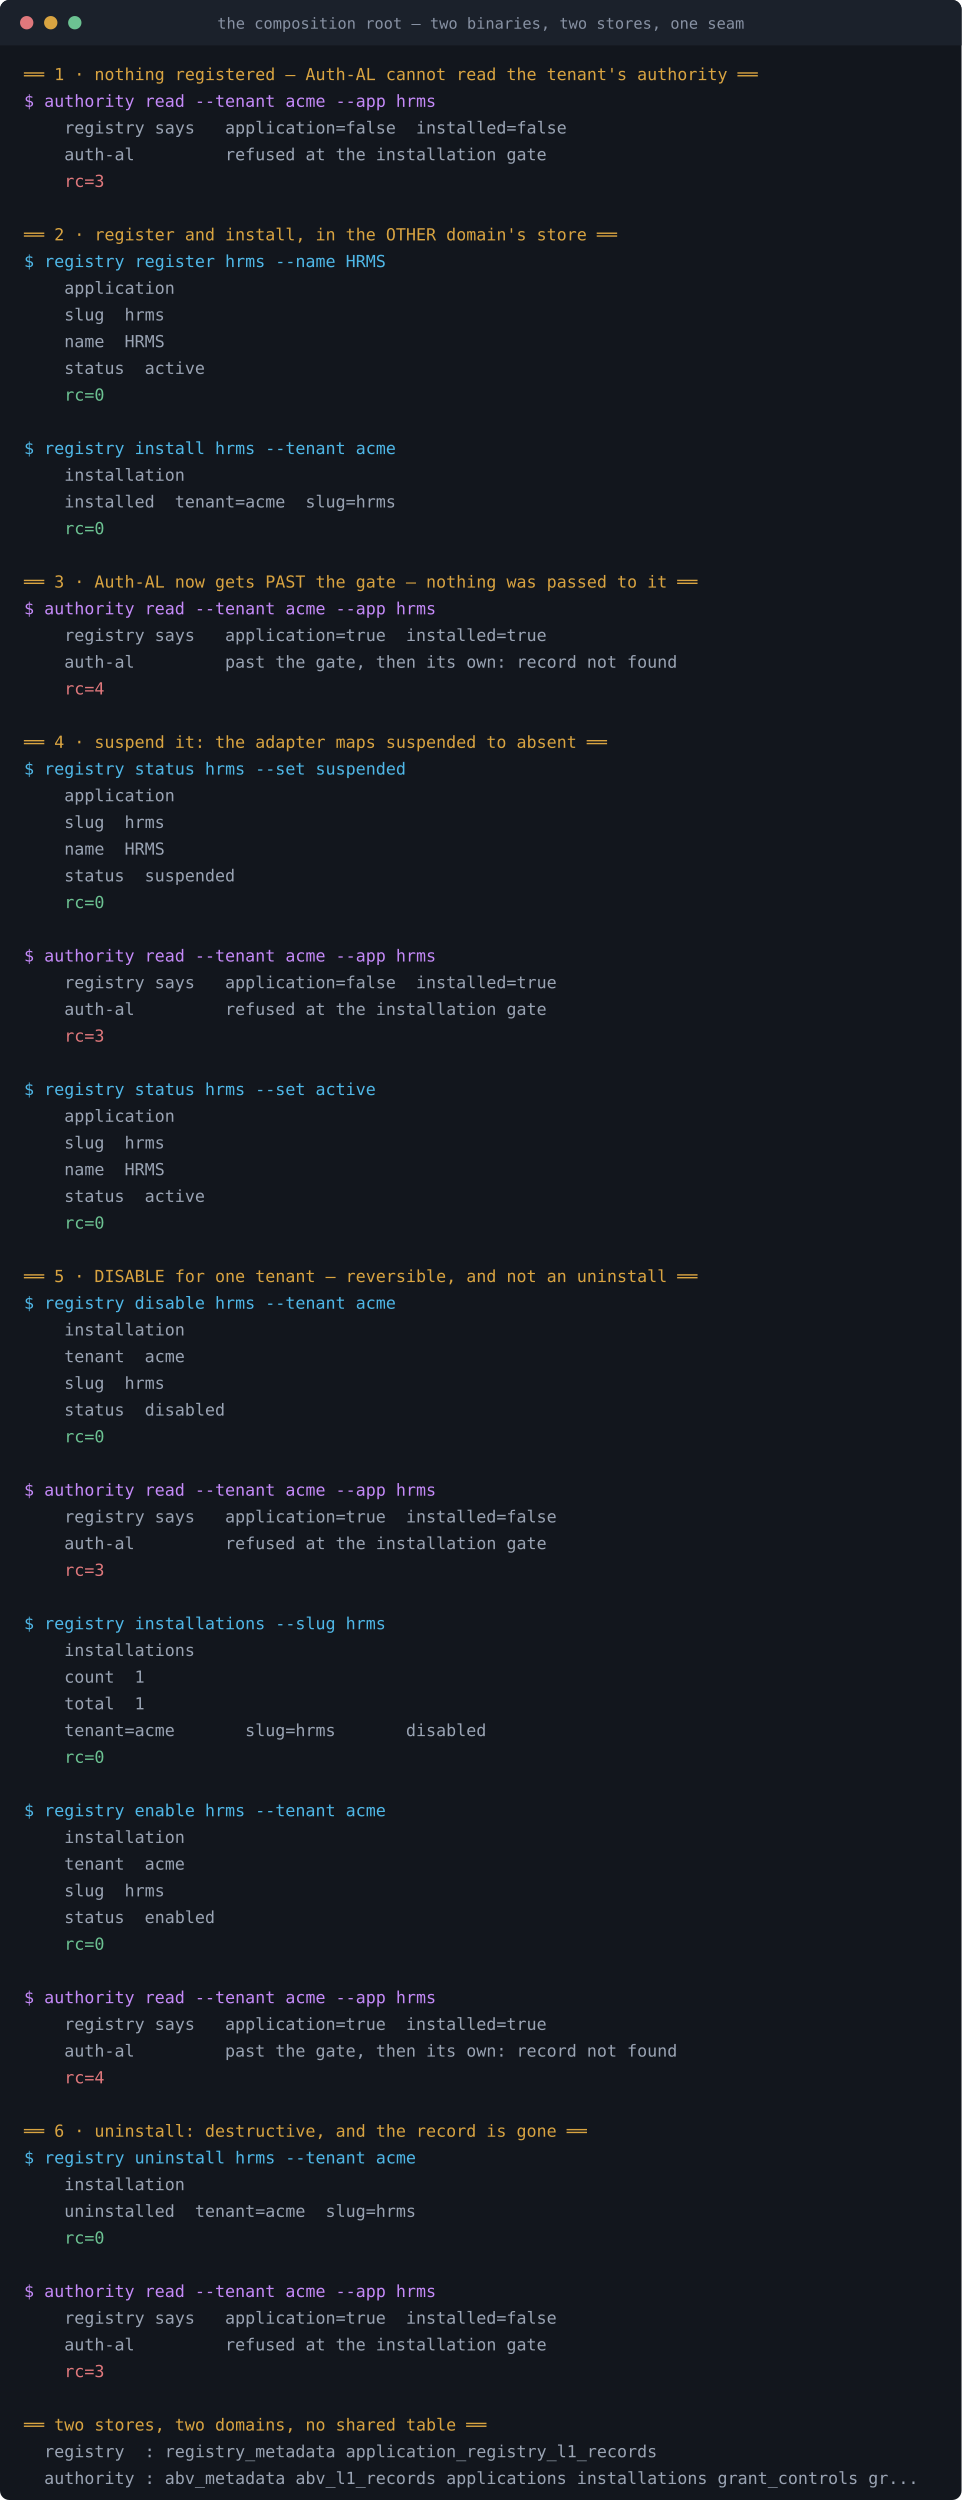
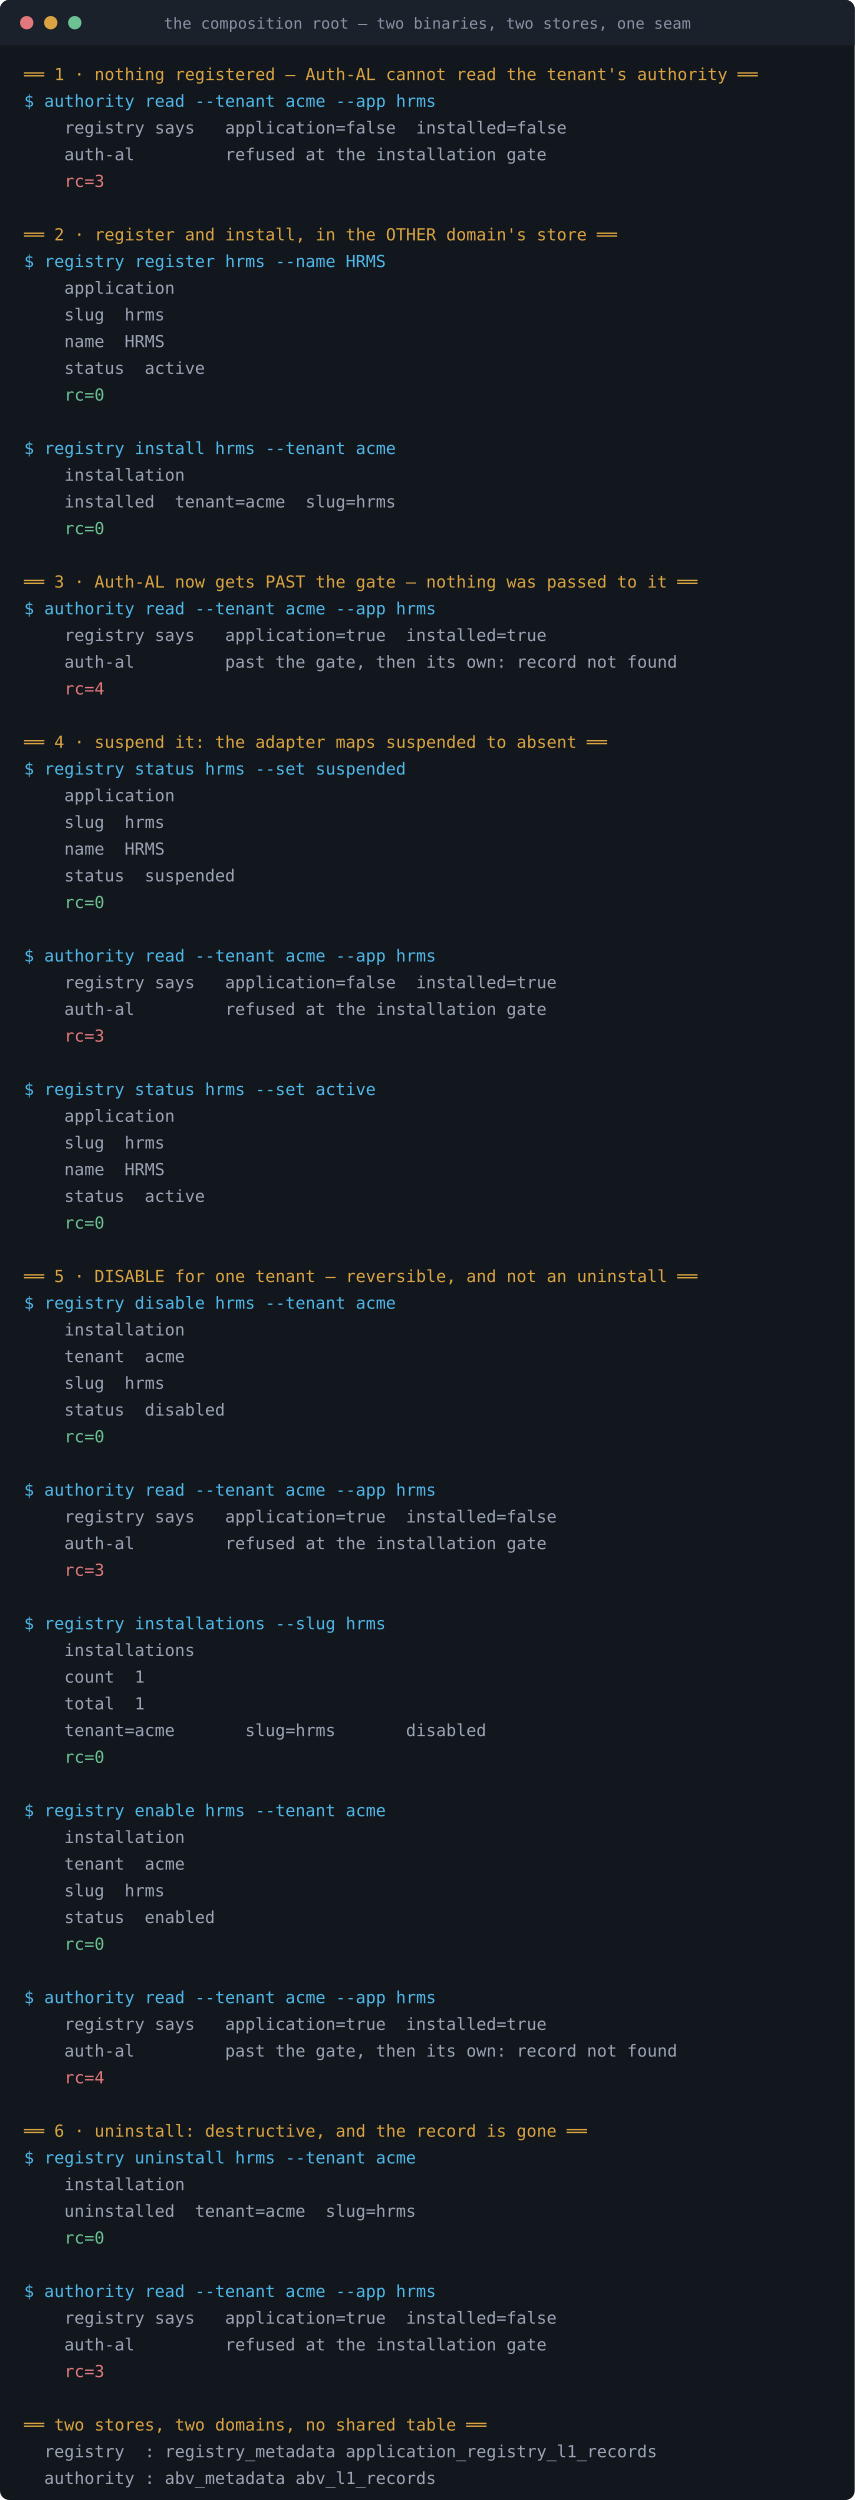
- <svg xmlns="http://www.w3.org/2000/svg" viewBox="0 0 720 1872" width="720" height="1872" font-family="ui-monospace, SFMono-Regular, Menlo, Consolas, monospace" font-size="12.5">
-   <rect width="720" height="1872" rx="7" fill="#12161d" />
-   <path d="M0 7a7 7 0 0 1 7-7h706a7 7 0 0 1 7 7v27H0Z" fill="#1b212b" />
+ <svg xmlns="http://www.w3.org/2000/svg" viewBox="0 0 640 1872" width="640" height="1872" font-family="ui-monospace, SFMono-Regular, Menlo, Consolas, monospace" font-size="12.5">
+   <rect width="640" height="1872" rx="7" fill="#12161d" />
+   <path d="M0 7a7 7 0 0 1 7-7h626a7 7 0 0 1 7 7v27H0Z" fill="#1b212b" />
  <circle cx="20" cy="17" r="5" fill="#e0787c" />
  <circle cx="38" cy="17" r="5" fill="#d9a441" />
  <circle cx="56" cy="17" r="5" fill="#6cc292" />
-   <text x="360.0" y="21.5" text-anchor="middle" fill="#8892a4" font-size="11.5">the composition root — two binaries, two stores, one seam</text>
+   <text x="320.0" y="21.5" text-anchor="middle" fill="#8892a4" font-size="11.5">the composition root — two binaries, two stores, one seam</text>
  <text x="18" y="60" fill="#d9a441" xml:space="preserve">══ 1 · nothing registered — Auth-AL cannot read the tenant's authority ══</text>
-   <text x="18" y="80" fill="#c58af9" xml:space="preserve">$ authority read --tenant acme --app hrms</text>
+   <text x="18" y="80" fill="#4fb8e8" xml:space="preserve">$ authority read --tenant acme --app hrms</text>
  <text x="18" y="100" fill="#9aa4b4" xml:space="preserve">    registry says   application=false  installed=false</text>
  <text x="18" y="120" fill="#9aa4b4" xml:space="preserve">    auth-al         refused at the installation gate</text>
  <text x="18" y="140" fill="#e0787c" xml:space="preserve">    rc=3</text>
  <text x="18" y="160" fill="#9aa4b4" xml:space="preserve" />
  <text x="18" y="180" fill="#d9a441" xml:space="preserve">══ 2 · register and install, in the OTHER domain's store ══</text>
  <text x="18" y="200" fill="#4fb8e8" xml:space="preserve">$ registry register hrms --name HRMS</text>
  <text x="18" y="220" fill="#9aa4b4" xml:space="preserve">    application</text>
  <text x="18" y="240" fill="#9aa4b4" xml:space="preserve">    slug  hrms</text>
  <text x="18" y="260" fill="#9aa4b4" xml:space="preserve">    name  HRMS</text>
  <text x="18" y="280" fill="#9aa4b4" xml:space="preserve">    status  active</text>
  <text x="18" y="300" fill="#6cc292" xml:space="preserve">    rc=0</text>
  <text x="18" y="320" fill="#9aa4b4" xml:space="preserve" />
  <text x="18" y="340" fill="#4fb8e8" xml:space="preserve">$ registry install hrms --tenant acme</text>
  <text x="18" y="360" fill="#9aa4b4" xml:space="preserve">    installation</text>
  <text x="18" y="380" fill="#9aa4b4" xml:space="preserve">    installed  tenant=acme  slug=hrms</text>
  <text x="18" y="400" fill="#6cc292" xml:space="preserve">    rc=0</text>
  <text x="18" y="420" fill="#9aa4b4" xml:space="preserve" />
  <text x="18" y="440" fill="#d9a441" xml:space="preserve">══ 3 · Auth-AL now gets PAST the gate — nothing was passed to it ══</text>
-   <text x="18" y="460" fill="#c58af9" xml:space="preserve">$ authority read --tenant acme --app hrms</text>
+   <text x="18" y="460" fill="#4fb8e8" xml:space="preserve">$ authority read --tenant acme --app hrms</text>
  <text x="18" y="480" fill="#9aa4b4" xml:space="preserve">    registry says   application=true  installed=true</text>
  <text x="18" y="500" fill="#9aa4b4" xml:space="preserve">    auth-al         past the gate, then its own: record not found</text>
  <text x="18" y="520" fill="#e0787c" xml:space="preserve">    rc=4</text>
  <text x="18" y="540" fill="#9aa4b4" xml:space="preserve" />
  <text x="18" y="560" fill="#d9a441" xml:space="preserve">══ 4 · suspend it: the adapter maps suspended to absent ══</text>
  <text x="18" y="580" fill="#4fb8e8" xml:space="preserve">$ registry status hrms --set suspended</text>
  <text x="18" y="600" fill="#9aa4b4" xml:space="preserve">    application</text>
  <text x="18" y="620" fill="#9aa4b4" xml:space="preserve">    slug  hrms</text>
  <text x="18" y="640" fill="#9aa4b4" xml:space="preserve">    name  HRMS</text>
  <text x="18" y="660" fill="#9aa4b4" xml:space="preserve">    status  suspended</text>
  <text x="18" y="680" fill="#6cc292" xml:space="preserve">    rc=0</text>
  <text x="18" y="700" fill="#9aa4b4" xml:space="preserve" />
-   <text x="18" y="720" fill="#c58af9" xml:space="preserve">$ authority read --tenant acme --app hrms</text>
+   <text x="18" y="720" fill="#4fb8e8" xml:space="preserve">$ authority read --tenant acme --app hrms</text>
  <text x="18" y="740" fill="#9aa4b4" xml:space="preserve">    registry says   application=false  installed=true</text>
  <text x="18" y="760" fill="#9aa4b4" xml:space="preserve">    auth-al         refused at the installation gate</text>
  <text x="18" y="780" fill="#e0787c" xml:space="preserve">    rc=3</text>
  <text x="18" y="800" fill="#9aa4b4" xml:space="preserve" />
  <text x="18" y="820" fill="#4fb8e8" xml:space="preserve">$ registry status hrms --set active</text>
  <text x="18" y="840" fill="#9aa4b4" xml:space="preserve">    application</text>
  <text x="18" y="860" fill="#9aa4b4" xml:space="preserve">    slug  hrms</text>
  <text x="18" y="880" fill="#9aa4b4" xml:space="preserve">    name  HRMS</text>
  <text x="18" y="900" fill="#9aa4b4" xml:space="preserve">    status  active</text>
  <text x="18" y="920" fill="#6cc292" xml:space="preserve">    rc=0</text>
  <text x="18" y="940" fill="#9aa4b4" xml:space="preserve" />
  <text x="18" y="960" fill="#d9a441" xml:space="preserve">══ 5 · DISABLE for one tenant — reversible, and not an uninstall ══</text>
  <text x="18" y="980" fill="#4fb8e8" xml:space="preserve">$ registry disable hrms --tenant acme</text>
  <text x="18" y="1000" fill="#9aa4b4" xml:space="preserve">    installation</text>
  <text x="18" y="1020" fill="#9aa4b4" xml:space="preserve">    tenant  acme</text>
  <text x="18" y="1040" fill="#9aa4b4" xml:space="preserve">    slug  hrms</text>
  <text x="18" y="1060" fill="#9aa4b4" xml:space="preserve">    status  disabled</text>
  <text x="18" y="1080" fill="#6cc292" xml:space="preserve">    rc=0</text>
  <text x="18" y="1100" fill="#9aa4b4" xml:space="preserve" />
-   <text x="18" y="1120" fill="#c58af9" xml:space="preserve">$ authority read --tenant acme --app hrms</text>
+   <text x="18" y="1120" fill="#4fb8e8" xml:space="preserve">$ authority read --tenant acme --app hrms</text>
  <text x="18" y="1140" fill="#9aa4b4" xml:space="preserve">    registry says   application=true  installed=false</text>
  <text x="18" y="1160" fill="#9aa4b4" xml:space="preserve">    auth-al         refused at the installation gate</text>
  <text x="18" y="1180" fill="#e0787c" xml:space="preserve">    rc=3</text>
  <text x="18" y="1200" fill="#9aa4b4" xml:space="preserve" />
  <text x="18" y="1220" fill="#4fb8e8" xml:space="preserve">$ registry installations --slug hrms</text>
  <text x="18" y="1240" fill="#9aa4b4" xml:space="preserve">    installations</text>
  <text x="18" y="1260" fill="#9aa4b4" xml:space="preserve">    count  1</text>
  <text x="18" y="1280" fill="#9aa4b4" xml:space="preserve">    total  1</text>
  <text x="18" y="1300" fill="#9aa4b4" xml:space="preserve">    tenant=acme       slug=hrms       disabled</text>
  <text x="18" y="1320" fill="#6cc292" xml:space="preserve">    rc=0</text>
  <text x="18" y="1340" fill="#9aa4b4" xml:space="preserve" />
  <text x="18" y="1360" fill="#4fb8e8" xml:space="preserve">$ registry enable hrms --tenant acme</text>
  <text x="18" y="1380" fill="#9aa4b4" xml:space="preserve">    installation</text>
  <text x="18" y="1400" fill="#9aa4b4" xml:space="preserve">    tenant  acme</text>
  <text x="18" y="1420" fill="#9aa4b4" xml:space="preserve">    slug  hrms</text>
  <text x="18" y="1440" fill="#9aa4b4" xml:space="preserve">    status  enabled</text>
  <text x="18" y="1460" fill="#6cc292" xml:space="preserve">    rc=0</text>
  <text x="18" y="1480" fill="#9aa4b4" xml:space="preserve" />
-   <text x="18" y="1500" fill="#c58af9" xml:space="preserve">$ authority read --tenant acme --app hrms</text>
+   <text x="18" y="1500" fill="#4fb8e8" xml:space="preserve">$ authority read --tenant acme --app hrms</text>
  <text x="18" y="1520" fill="#9aa4b4" xml:space="preserve">    registry says   application=true  installed=true</text>
  <text x="18" y="1540" fill="#9aa4b4" xml:space="preserve">    auth-al         past the gate, then its own: record not found</text>
  <text x="18" y="1560" fill="#e0787c" xml:space="preserve">    rc=4</text>
  <text x="18" y="1580" fill="#9aa4b4" xml:space="preserve" />
  <text x="18" y="1600" fill="#d9a441" xml:space="preserve">══ 6 · uninstall: destructive, and the record is gone ══</text>
  <text x="18" y="1620" fill="#4fb8e8" xml:space="preserve">$ registry uninstall hrms --tenant acme</text>
  <text x="18" y="1640" fill="#9aa4b4" xml:space="preserve">    installation</text>
  <text x="18" y="1660" fill="#9aa4b4" xml:space="preserve">    uninstalled  tenant=acme  slug=hrms</text>
  <text x="18" y="1680" fill="#6cc292" xml:space="preserve">    rc=0</text>
  <text x="18" y="1700" fill="#9aa4b4" xml:space="preserve" />
-   <text x="18" y="1720" fill="#c58af9" xml:space="preserve">$ authority read --tenant acme --app hrms</text>
+   <text x="18" y="1720" fill="#4fb8e8" xml:space="preserve">$ authority read --tenant acme --app hrms</text>
  <text x="18" y="1740" fill="#9aa4b4" xml:space="preserve">    registry says   application=true  installed=false</text>
  <text x="18" y="1760" fill="#9aa4b4" xml:space="preserve">    auth-al         refused at the installation gate</text>
  <text x="18" y="1780" fill="#e0787c" xml:space="preserve">    rc=3</text>
  <text x="18" y="1800" fill="#9aa4b4" xml:space="preserve" />
  <text x="18" y="1820" fill="#d9a441" xml:space="preserve">══ two stores, two domains, no shared table ══</text>
  <text x="18" y="1840" fill="#9aa4b4" xml:space="preserve">  registry  : registry_metadata application_registry_l1_records</text>
-   <text x="18" y="1860" fill="#9aa4b4" xml:space="preserve">  authority : abv_metadata abv_l1_records applications installations grant_controls gr...</text>
+   <text x="18" y="1860" fill="#9aa4b4" xml:space="preserve">  authority : abv_metadata abv_l1_records</text>
</svg>
